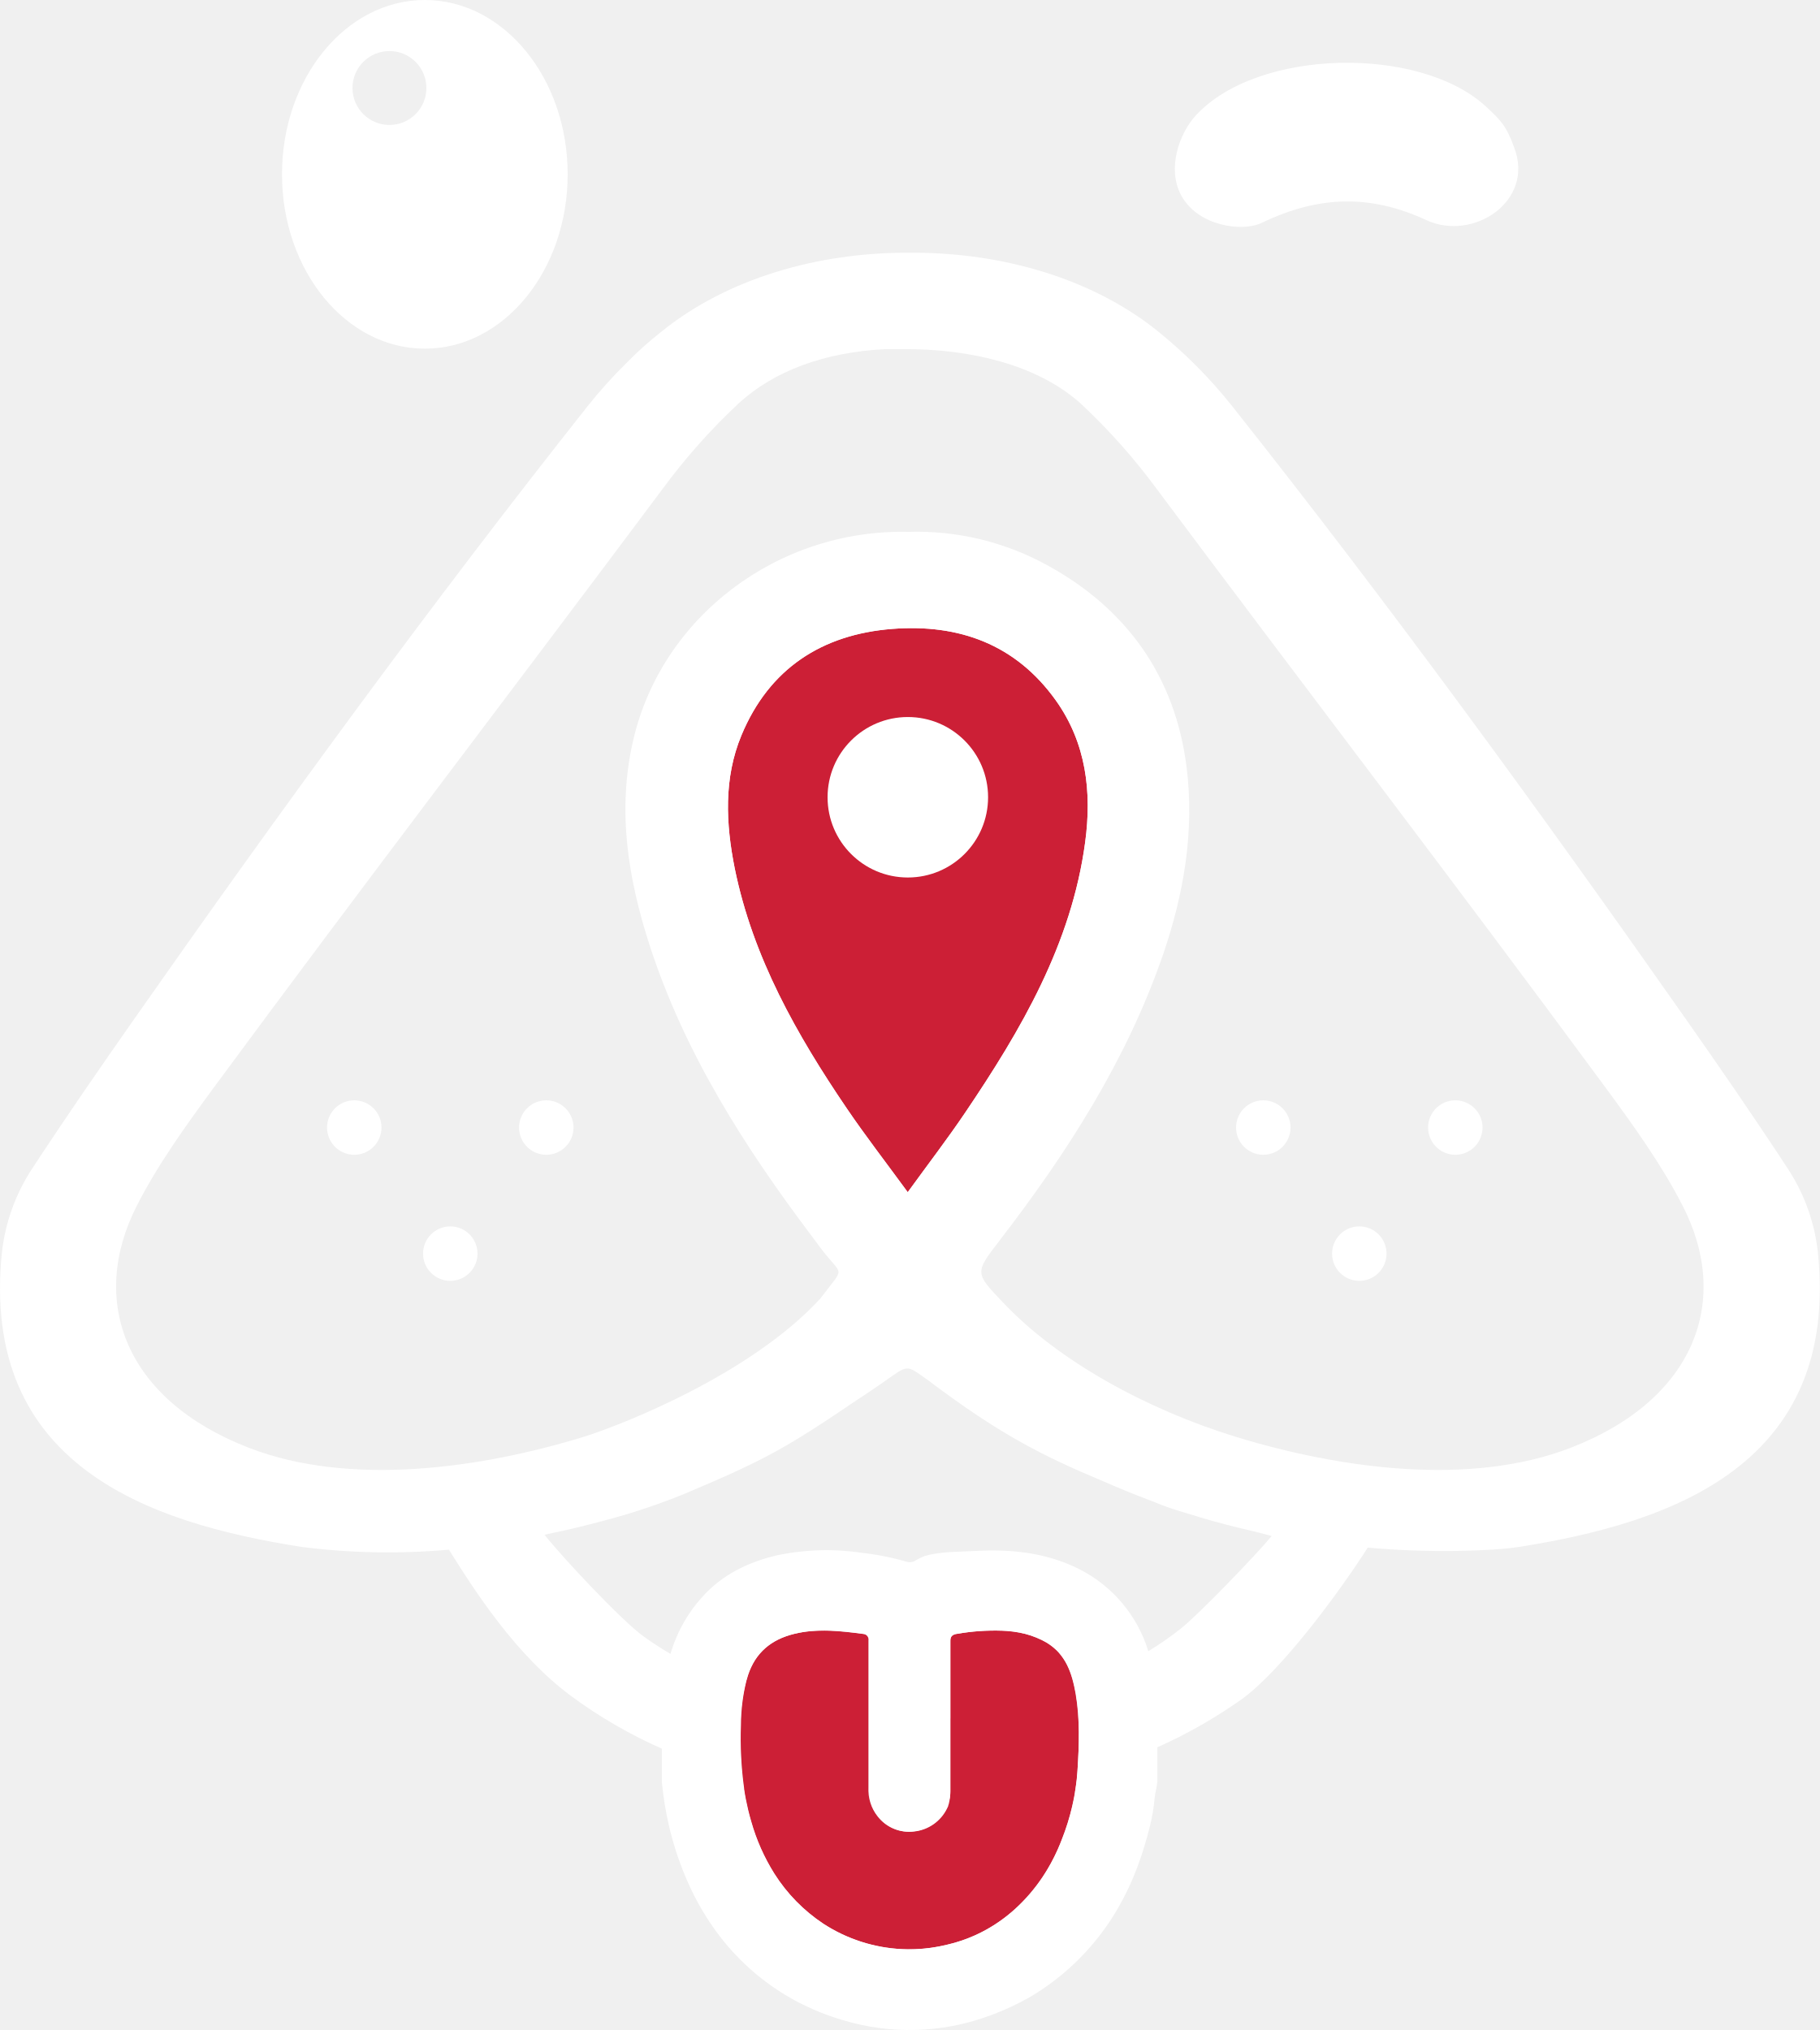
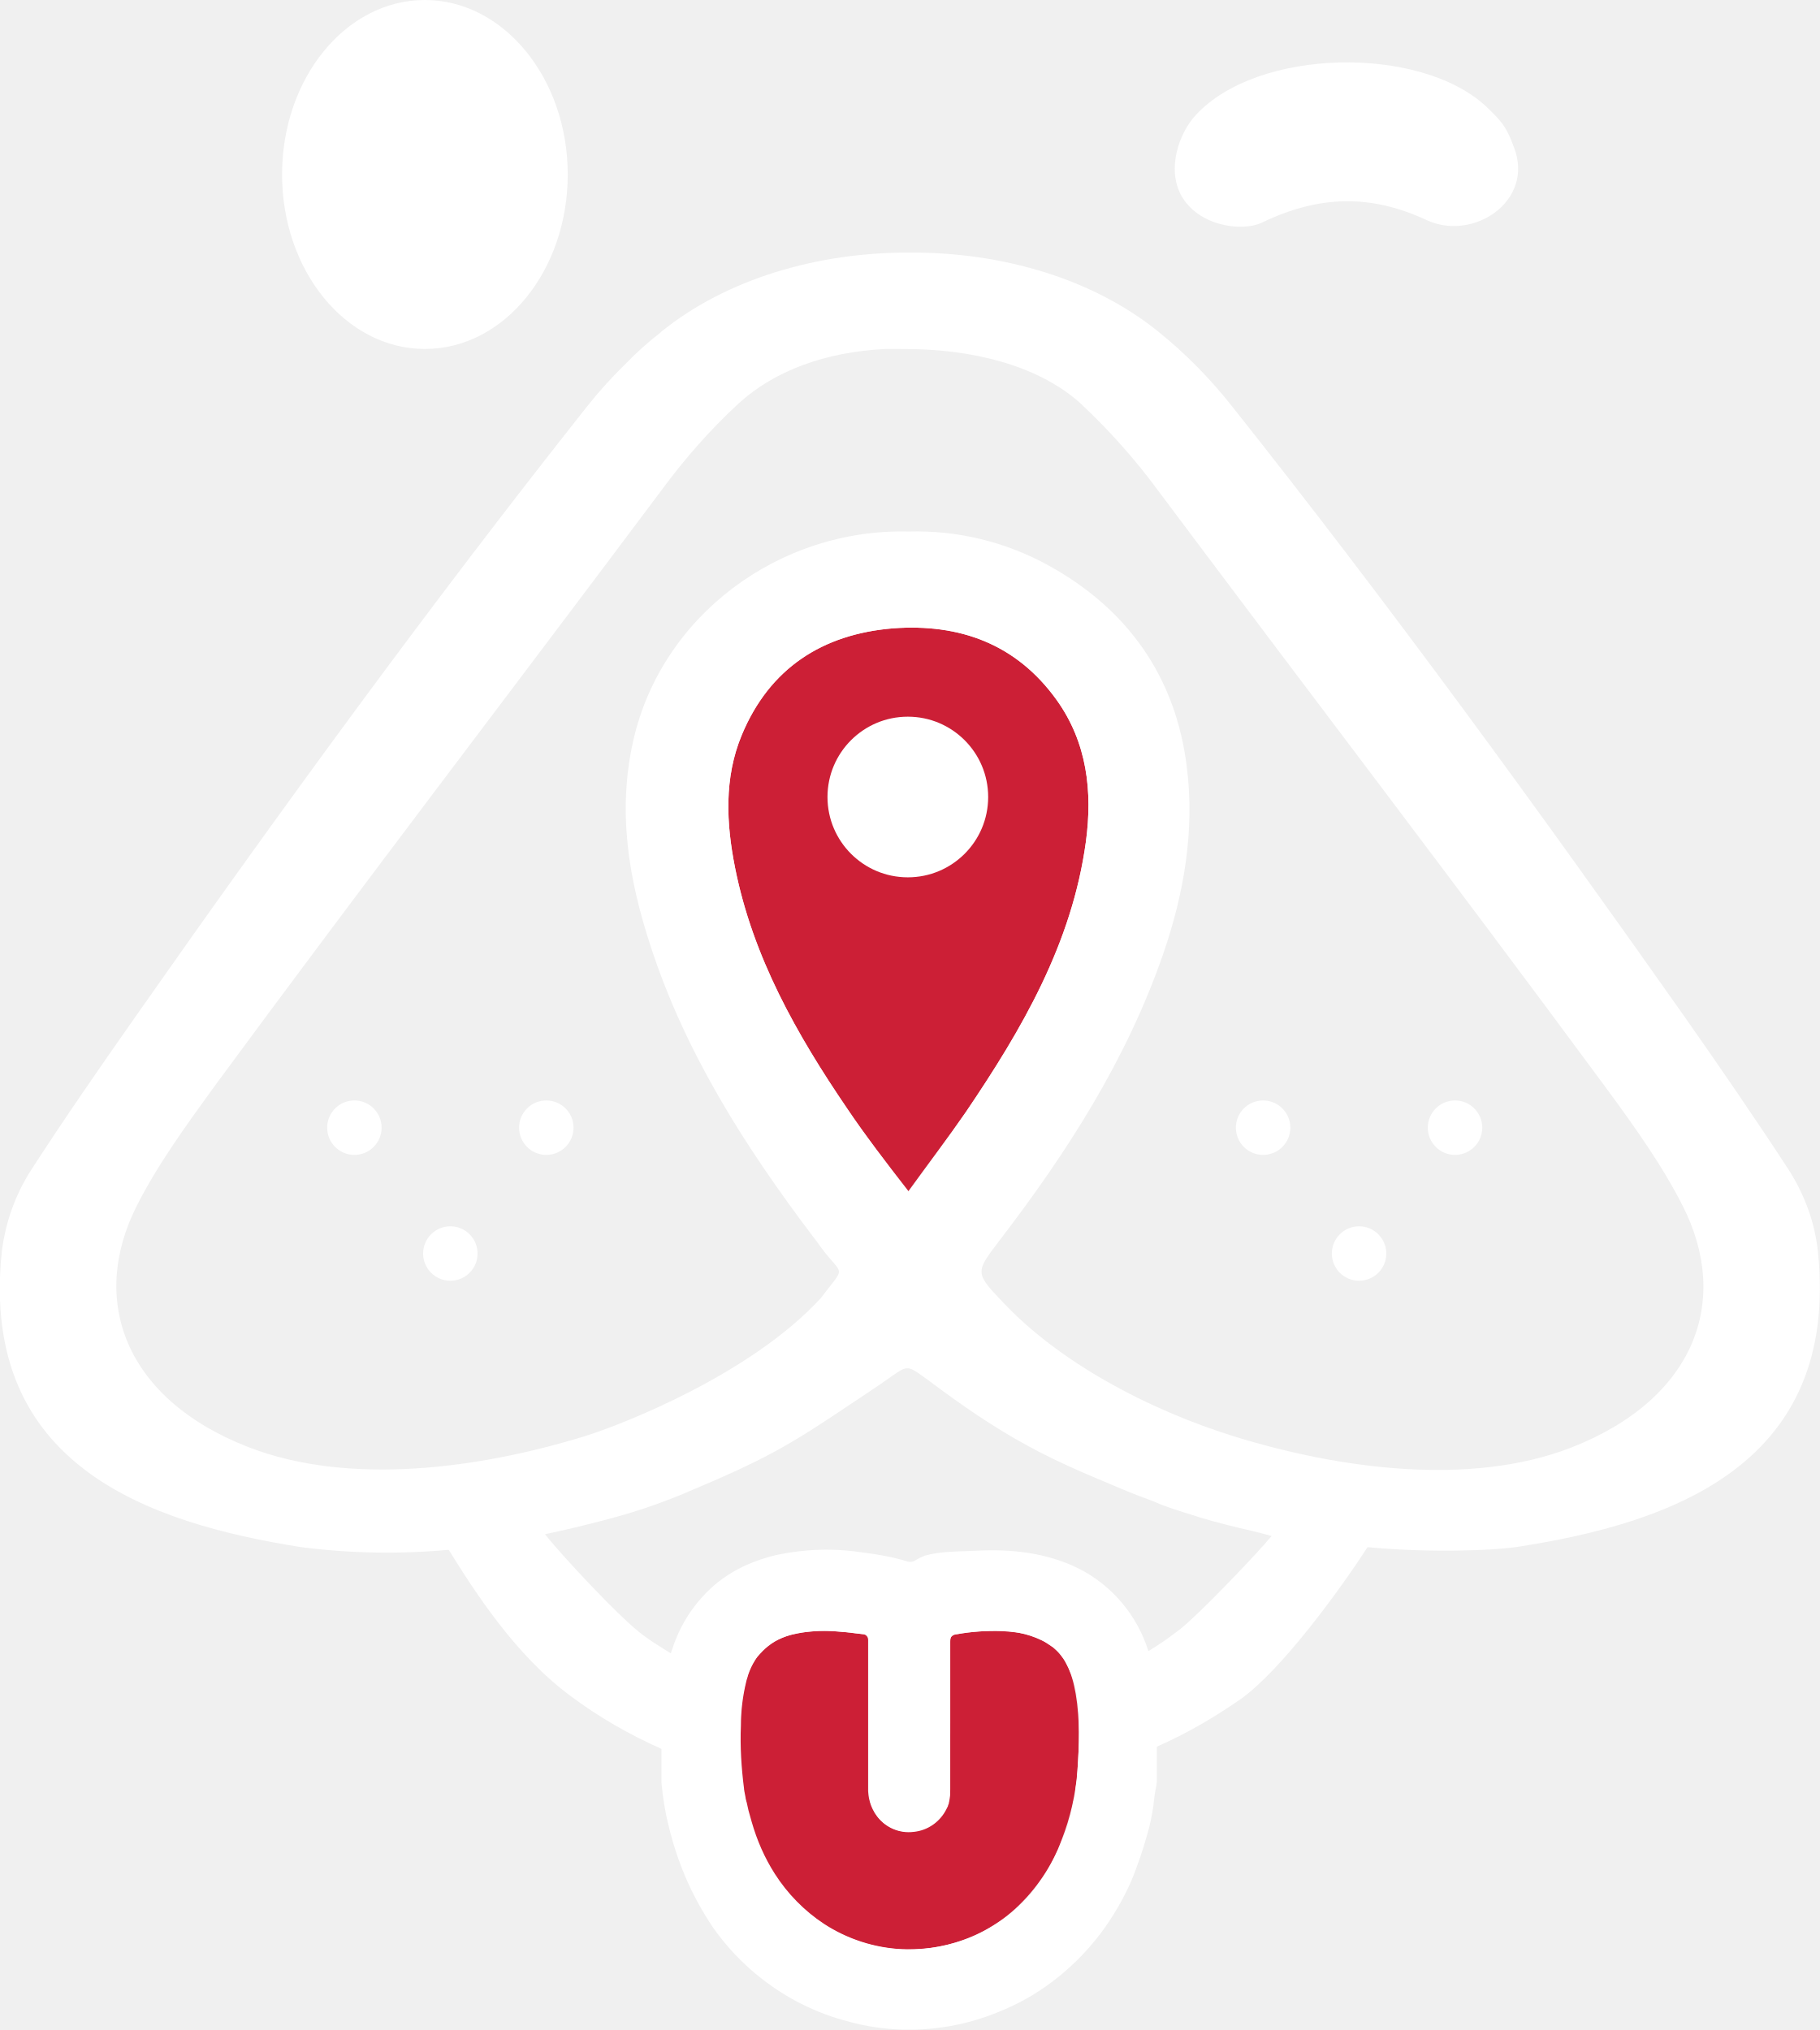
- <svg xmlns="http://www.w3.org/2000/svg" id="Layer_1" data-name="Layer 1" viewBox="0 0 407.72 454.88">
-   <defs>
-     <style>.cls-1{fill:#fff;}.cls-2{fill:#cc1f36;}</style>
-   </defs>
-   <path class="cls-1" d="M95.18,0c-17.68,0-32,17.49-32,39.06s14.33,39.07,32,39.07,32-17.49,32-39.07S112.85,0,95.18,0ZM87.25,28a8.28,8.28,0,1,1,8.28-8.28A8.28,8.28,0,0,1,87.25,28Z" />
-   <path class="cls-1" d="M339.22,33c4.7,12.12-9.22,21.16-19.65,16.33-12.49-5.79-24.05-5.57-36.9.61-4.35,2.1-14.34.75-18.07-6.22-3.19-6-.37-13.86,3.31-17.85,13.87-15.08,50.19-15.68,65-2C336,26.77,337.43,28,339.22,33Z" />
-   <path class="cls-2" d="M203.37,267.15c-5-6.84-9.49-12.65-13.61-18.71-11.27-16.59-21.09-33.91-25.15-53.86-2-10-2.5-20.18,1.5-29.8,6.19-14.92,18-22.64,33.86-23.86,14.89-1.14,27.59,3.46,36.56,16,6.85,9.6,8.11,20.57,6.59,31.82-3.06,22.76-14.33,42-26.91,60.62C212.33,255.11,208.1,260.63,203.37,267.15Z" />
-   <circle class="cls-1" cx="203.39" cy="178.65" r="17.98" />
-   <path class="cls-2" d="M212.9,385.09c0-5.75,0-11.5,0-17.25,0-1.19.4-1.57,1.56-1.74a48.84,48.84,0,0,1,10-.7,20.89,20.89,0,0,1,10.09,2.72c4.21,2.59,5.61,6.78,6.41,11.33,1,5.75.81,11.56.44,17.32a51.27,51.27,0,0,1-3.52,15.41,40.08,40.08,0,0,1-10.53,15.63,33.83,33.83,0,0,1-15.16,7.95,35.18,35.18,0,0,1-27.75-4.68,37.55,37.55,0,0,1-11-11.25,45,45,0,0,1-5.18-11.66c-2.11-7.07-2.55-14.3-2.34-21.61a38.75,38.75,0,0,1,1.62-11.22c1.67-5,5.2-7.95,10.31-9.21s10.35-.68,15.52,0a1.27,1.27,0,0,1,1.2,1.46c0,1.06,0,2.12,0,3.19,0,9.9,0,19.81,0,29.72A9.59,9.59,0,0,0,196.6,407a8.8,8.8,0,0,0,8.07,3.37,9.26,9.26,0,0,0,7.38-5.17,9,9,0,0,0,.84-4.36c0-5.26,0-10.52,0-15.79Z" />
-   <circle class="cls-1" cx="79.37" cy="252.66" r="6.1" />
-   <circle class="cls-1" cx="122.39" cy="252.66" r="6.1" />
-   <circle class="cls-1" cx="100.88" cy="280.91" r="6.1" />
-   <circle class="cls-1" cx="283.03" cy="252.66" r="6.1" />
-   <circle class="cls-1" cx="326.05" cy="252.66" r="6.1" />
-   <circle class="cls-1" cx="304.54" cy="280.91" r="6.1" />
-   <path class="cls-1" d="M407.26,280.44a42.61,42.61,0,0,0-6.49-18.22c-7.53-11.53-15.44-23-23.42-34.36C345.24,182.05,311.46,135.68,276.05,91a107.33,107.33,0,0,0-16.55-16.7c-14.57-11.81-34.93-17.8-55.64-17.67-20.72-.13-41.08,5.86-55.65,17.67l-.21.17a77.7,77.7,0,0,0-7.68,6.9A107.21,107.21,0,0,0,131.66,91c-35.41,44.73-69.19,91.1-101.29,136.91-8,11.4-15.89,22.83-23.43,34.36A42.89,42.89,0,0,0,.45,280.44c-5,48,33,60.84,67.11,66.19a152.92,152.92,0,0,0,33,.62.87.87,0,0,0,.09.11c5.59,8.95,14.84,23.46,27.34,32.71a107.47,107.47,0,0,0,20.3,11.77c0,2.75,0,5.39,0,7.61a76.26,76.26,0,0,0,1.58,9.64,71.29,71.29,0,0,0,3.58,11.15A59.91,59.91,0,0,0,159.88,432a53.5,53.5,0,0,0,18.47,16.4,57.07,57.07,0,0,0,10.71,4.34,51.6,51.6,0,0,0,31.67-.72,58.67,58.67,0,0,0,10.62-4.88,55.16,55.16,0,0,0,19.14-19.59,61.57,61.57,0,0,0,4.34-9.22c1.09-2.93,2-5.91,2.75-8.92a40.19,40.19,0,0,0,1.09-6.37c.12-1.28.51-2.5.62-3.77,0-.53,0-6.18,0-6.68,0-.29,0-.65,0-1.06a111.15,111.15,0,0,0,18.68-10.61c9.09-6.43,22.32-24.5,28.46-34.13,13.65,1.26,28.07.76,33.77-.14C374.26,341.28,412.31,328.4,407.26,280.44ZM241.4,396.77c0,.42-.07.84-.11,1.25h0c0,.59-.11,1.18-.19,1.76v.09c-.07.56-.16,1.12-.25,1.67l0,.2c-.09.52-.19,1-.29,1.56,0,.11-.05.22-.07.32q-.15.72-.33,1.44c0,.16-.08.32-.12.48q-.15.65-.33,1.29c-.07.22-.13.45-.2.67s-.21.74-.33,1.11l-.31.94c-.1.28-.19.56-.28.84-.21.6-.44,1.19-.67,1.79s-.6,1.49-.93,2.22a43.7,43.7,0,0,1-3.41,6.24,38.19,38.19,0,0,1-2.84,3.76,37.07,37.07,0,0,1-6.75,6.11,33.47,33.47,0,0,1-5.58,3.18,33.88,33.88,0,0,1-6.17,2.07,35.94,35.94,0,0,1-10.11,1,35.56,35.56,0,0,1-17.64-5.69,37.58,37.58,0,0,1-11-11.25,45,45,0,0,1-5.17-11.66c-.25-.84-.48-1.69-.68-2.53-.14-.58-.26-1.17-.38-1.75-.05-.25-.11-.49-.16-.73-.15-.77-.28-1.54-.39-2.32l0-.13a81.41,81.41,0,0,1-.71-14.15,42.44,42.44,0,0,1,1.21-9.86c.13-.46.26-.91.41-1.36a15.24,15.24,0,0,1,1.6-3.4,13.66,13.66,0,0,1,1.06-1.41,12.46,12.46,0,0,1,2.59-2.27,14.84,14.84,0,0,1,3.22-1.58,17.13,17.13,0,0,1,1.84-.55,24.08,24.08,0,0,1,3.89-.64,36.48,36.48,0,0,1,5.82,0c1.29.09,2.58.23,3.87.39l1.94.25a1.28,1.28,0,0,1,1.21,1.46v3.19c0,9.9,0,19.81,0,29.72a13.37,13.37,0,0,0,.2,2.39,9.47,9.47,0,0,0,.61,2.11l.09.18a6.72,6.72,0,0,0,.4.75c0,.08.09.16.14.24a8.42,8.42,0,0,0,.64.87,8.79,8.79,0,0,0,8.07,3.37,9.27,9.27,0,0,0,7.38-5.17,5.69,5.69,0,0,0,.26-.56l0-.12c.06-.16.11-.31.16-.46l0-.1c0-.17.09-.33.12-.5v-.05c0-.18.07-.37.1-.56a14.87,14.87,0,0,0,.11-2q0-7.89,0-15.79h0v-1.77c0-2.31,0-4.63,0-6.94,0-2.85,0-5.69,0-8.54a2.62,2.62,0,0,1,0-.41,1.37,1.37,0,0,1,.32-.84,2,2,0,0,1,1.22-.49,48.89,48.89,0,0,1,10-.7,30.1,30.1,0,0,1,3.93.44,18.86,18.86,0,0,1,5,1.62q.6.3,1.17.66a13,13,0,0,1,1.18.83l.16.12c.34.28.66.58,1,.88l.16.18a12.11,12.11,0,0,1,.81,1l.11.15c.26.36.5.72.72,1.09h0c.22.38.41.77.59,1.16a1.42,1.42,0,0,1,.08.18c.17.38.33.76.47,1.16,0,.07.05.15.08.22.14.4.27.8.38,1.21,0,.06,0,.13.05.19.27,1,.48,2,.66,3C242,385.2,241.77,391,241.4,396.77ZM264.47,365a70,70,0,0,1-7.2,5,30.61,30.61,0,0,0-15.63-18.47c-7.31-3.62-15-4.42-23-4-4.2.24-7.95.11-11.53,1.15a15.21,15.21,0,0,0-2,1,2.31,2.31,0,0,1-1.92.29,58.23,58.23,0,0,0-10-2,53.43,53.43,0,0,0-19.12.55c-6.43,1.51-12.25,4.3-16.76,9.35A32.32,32.32,0,0,0,150.4,370c-.07.2-.13.41-.19.61-2.13-1.26-4.17-2.59-6.12-4-5-3.64-18.35-17.92-22.1-22.72q6.45-1.29,12.74-3a143.05,143.05,0,0,0,18.43-6.08c18.3-7.67,23.19-10.53,37.85-20.44q3.41-2.24,6.73-4.53c5.95-4.13,5-4.2,10.23-.53,15.79,11.93,25.45,16.88,39.41,22.7q5.19,2.29,10.67,4.34l1.89.76c1.82.74,4.52,1.58,7.52,2.45l1.2.38c3.95,1.19,7.95,2.23,12,3.14,1.66.42,3.13.8,4.25,1.1C281.75,348.05,268.7,361.66,264.47,365ZM189.76,248.44c-11.27-16.59-21.09-33.91-25.15-53.86-2-10-2.5-20.18,1.5-29.8,6.19-14.92,18-22.64,33.86-23.86,14.89-1.14,27.59,3.46,36.56,16,6.85,9.6,8.11,20.57,6.59,31.82-3.06,22.76-14.33,42-26.91,60.62-3.88,5.74-8.11,11.26-12.84,17.78C198.37,260.31,193.88,254.5,189.76,248.44ZM352,324.38c-22.68,8.83-52,4.67-75.1-2.41-19.75-6.07-39.84-16.93-52.32-30.26-6.25-6.53-6.15-6.56-.6-13.78,15.14-19.67,28.45-40.39,36.6-64.06,4.68-13.64,7.06-27.73,5.26-42-2.53-20.06-13.18-35.27-31-45.1a60.55,60.55,0,0,0-31.28-7.59c-29.25-.69-55.36,19-61.73,46.82-3.61,15.77-1.1,30.94,3.75,45.93C153.4,236,166.8,257,181.88,277c.68.9,1.35,1.8,2,2.69,5,6.66,5.6,3.69-.08,11.28-15.71,17.09-44.6,28.36-53.05,31-23.09,7.08-52.41,11.24-75.1,2.41-27.83-10.83-35.8-33-25-54.2,4.64-9.12,10.95-17.92,17.34-26.6,33.43-45.37,66.6-88.68,100.39-133.93a138.74,138.74,0,0,1,17.07-19.23c8-7.35,19.26-11.47,32.84-12.19l.53,0,1.43,0,1.81,0c15.84-.13,30.11,3.73,39.27,11.51.3.26.6.51.89.78a138.09,138.09,0,0,1,17.07,19.23c33.79,45.25,67,88.56,100.4,133.93,6.39,8.68,12.7,17.48,17.34,26.6C387.84,291.37,379.87,313.55,352,324.38Z" />
+ <svg xmlns="http://www.w3.org/2000/svg" version="1.1" id="Layer_1" x="0px" y="0px" viewBox="0 0 407.7 454.9" style="enable-background:new 0 0 407.7 454.9;" xml:space="preserve">
+   <style type="text/css">
+ 	.st0{fill:#FFFFFF;}
+ 	.st1{fill:#CC1F36;}
+ </style>
+   <path class="st0" d="M95.2,0c-17.7,0-32,17.5-32,39.1s14.3,39.1,32,39.1s32-17.5,32-39.1S112.8,0,95.2,0z" />
+   <path class="st0" d="M339.2,33c4.7,12.1-9.2,21.2-19.6,16.3c-12.5-5.8-24-5.6-36.9,0.6c-4.4,2.1-14.3,0.8-18.1-6.2  c-3.2-6-0.4-13.9,3.3-17.9c13.9-15.1,50.2-15.7,65-2C336,26.8,337.4,28,339.2,33z" />
+   <path class="st1" d="M203.4,267.1c-5-6.8-9.5-12.6-13.6-18.7c-11.3-16.6-21.1-33.9-25.1-53.9c-2-10-2.5-20.2,1.5-29.8  c6.2-14.9,18-22.6,33.9-23.9c14.9-1.1,27.6,3.5,36.6,16c6.9,9.6,8.1,20.6,6.6,31.8c-3.1,22.8-14.3,42-26.9,60.6  C212.3,255.1,208.1,260.6,203.4,267.1z" />
+   <circle class="st0" cx="203.4" cy="178.6" r="18" />
+   <path class="st1" d="M212.9,385.1c0-5.8,0-11.5,0-17.2c0-1.2,0.4-1.6,1.6-1.7c3.3-0.6,6.7-0.8,10-0.7c3.5,0,7,1,10.1,2.7  c4.2,2.6,5.6,6.8,6.4,11.3c1,5.8,0.8,11.6,0.4,17.3c-0.4,5.3-1.6,10.5-3.5,15.4c-2.2,6-5.8,11.3-10.5,15.6c-4.3,3.9-9.5,6.6-15.2,8  c-9.5,2.4-19.6,0.7-27.8-4.7c-4.4-2.9-8.2-6.8-11-11.2c-2.3-3.6-4-7.5-5.2-11.7c-2.1-7.1-2.6-14.3-2.3-21.6c0-3.8,0.5-7.6,1.6-11.2  c1.7-5,5.2-8,10.3-9.2s10.4-0.7,15.5,0c0.7,0,1.2,0.6,1.2,1.3c0,0,0,0.1,0,0.1c0,1.1,0,2.1,0,3.2c0,9.9,0,19.8,0,29.7  c-0.1,2.3,0.6,4.7,2,6.5c1.9,2.5,5,3.8,8.1,3.4c3.2-0.3,6-2.3,7.4-5.2c0.6-1.4,0.9-2.9,0.8-4.4C212.9,395.6,212.9,390.3,212.9,385.1  L212.9,385.1z" />
+   <circle class="st0" cx="79.4" cy="252.7" r="6.1" />
+   <circle class="st0" cx="122.4" cy="252.7" r="6.1" />
+   <circle class="st0" cx="100.9" cy="280.9" r="6.1" />
+   <circle class="st0" cx="283" cy="252.7" r="6.1" />
+   <circle class="st0" cx="326" cy="252.7" r="6.1" />
+   <circle class="st0" cx="304.5" cy="280.9" r="6.1" />
+   <path class="st0" d="M407.3,280.4c-0.7-6.5-3-12.7-6.5-18.2c-7.5-11.5-15.4-23-23.4-34.4C345.2,182.1,311.5,135.7,276,91  c-4.9-6.2-10.4-11.8-16.5-16.7c-14.6-11.8-34.9-17.8-55.6-17.7c-20.7-0.1-41.1,5.9-55.7,17.7l-0.2,0.2c-2.7,2.1-5.3,4.4-7.7,6.9  c-3.1,3-6,6.2-8.7,9.6c-35.4,44.7-69.2,91.1-101.3,136.9c-8,11.4-15.9,22.8-23.4,34.4c-3.5,5.5-5.7,11.7-6.5,18.2  c-5,48,33,60.8,67.1,66.2c10.9,1.4,22,1.6,33,0.6c0,0,0.1,0.1,0.1,0.1c5.6,9,14.8,23.5,27.3,32.7c6.3,4.7,13.1,8.6,20.3,11.8  c0,2.8,0,5.4,0,7.6c0.3,3.2,0.8,6.5,1.6,9.6c0.9,3.8,2.1,7.5,3.6,11.1c1.7,4.1,3.9,8.1,6.4,11.8c4.8,6.8,11.1,12.4,18.5,16.4  c3.4,1.8,7,3.3,10.7,4.3c10.4,3.1,21.4,2.8,31.7-0.7c3.7-1.3,7.3-2.9,10.6-4.9c7.9-4.8,14.5-11.6,19.1-19.6c1.7-2.9,3.2-6,4.3-9.2  c1.1-2.9,2-5.9,2.8-8.9c0.5-2.1,0.9-4.2,1.1-6.4c0.1-1.3,0.5-2.5,0.6-3.8c0-0.5,0-6.2,0-6.7c0-0.3,0-0.6,0-1.1  c6.6-2.9,12.8-6.5,18.7-10.6c9.1-6.4,22.3-24.5,28.5-34.1c13.6,1.3,28.1,0.8,33.8-0.1C374.3,341.3,412.3,328.4,407.3,280.4z   M241.4,396.8c0,0.4-0.1,0.8-0.1,1.2l0,0c0,0.6-0.1,1.2-0.2,1.8v0.1c-0.1,0.6-0.2,1.1-0.2,1.7v0.2c-0.1,0.5-0.2,1-0.3,1.6  c0,0.1-0.1,0.2-0.1,0.3c-0.1,0.5-0.2,1-0.3,1.4c0,0.2-0.1,0.3-0.1,0.5c-0.1,0.4-0.2,0.9-0.3,1.3c-0.1,0.2-0.1,0.5-0.2,0.7  s-0.2,0.7-0.3,1.1l-0.3,0.9c-0.1,0.3-0.2,0.6-0.3,0.8c-0.2,0.6-0.4,1.2-0.7,1.8s-0.6,1.5-0.9,2.2c-1,2.2-2.1,4.3-3.4,6.2  c-0.9,1.3-1.8,2.6-2.8,3.8c-2,2.3-4.3,4.4-6.8,6.1c-1.8,1.2-3.6,2.3-5.6,3.2c-2,0.9-4.1,1.6-6.2,2.1c-3.3,0.8-6.7,1.1-10.1,1  c-6.3-0.3-12.4-2.3-17.6-5.7c-4.4-2.9-8.2-6.8-11-11.2c-2.3-3.6-4-7.5-5.2-11.7c-0.2-0.8-0.5-1.7-0.7-2.5c-0.1-0.6-0.3-1.2-0.4-1.8  c-0.1-0.2-0.1-0.5-0.2-0.7c-0.1-0.8-0.3-1.5-0.4-2.3v-0.1c-0.6-4.7-0.9-9.4-0.7-14.1c0-3.3,0.4-6.6,1.2-9.9c0.1-0.5,0.3-0.9,0.4-1.4  c0.4-1.2,0.9-2.3,1.6-3.4c0.3-0.5,0.7-1,1.1-1.4c0.8-0.9,1.6-1.6,2.6-2.3c1-0.7,2.1-1.2,3.2-1.6c0.6-0.2,1.2-0.4,1.8-0.5  c1.3-0.3,2.6-0.5,3.9-0.6c1.9-0.2,3.9-0.2,5.8,0c1.3,0.1,2.6,0.2,3.9,0.4l1.9,0.2c0.7,0,1.3,0.6,1.2,1.3c0,0,0,0.1,0,0.1v3.2  c0,9.9,0,19.8,0,29.7c0,0.8,0.1,1.6,0.2,2.4c0.1,0.7,0.3,1.4,0.6,2.1l0.1,0.2c0.1,0.3,0.3,0.5,0.4,0.8c0,0.1,0.1,0.2,0.1,0.2  c0.2,0.3,0.4,0.6,0.6,0.9c1.9,2.5,5,3.8,8.1,3.4c3.2-0.3,6-2.3,7.4-5.2c0.1-0.2,0.2-0.4,0.3-0.6v-0.1c0.1-0.2,0.1-0.3,0.2-0.5V404  c0-0.2,0.1-0.3,0.1-0.5v0c0-0.2,0.1-0.4,0.1-0.6c0.1-0.7,0.1-1.3,0.1-2c0-5.3,0-10.5,0-15.8l0,0v-1.8c0-2.3,0-4.6,0-6.9  c0-2.9,0-5.7,0-8.5c0-0.1,0-0.3,0-0.4c0-0.3,0.1-0.6,0.3-0.8c0.3-0.3,0.8-0.5,1.2-0.5c3.3-0.6,6.7-0.8,10-0.7  c1.3,0.1,2.6,0.2,3.9,0.4c1.7,0.3,3.4,0.8,5,1.6c0.4,0.2,0.8,0.4,1.2,0.7c0.4,0.3,0.8,0.5,1.2,0.8l0.2,0.1c0.3,0.3,0.7,0.6,1,0.9  l0.2,0.2c0.3,0.3,0.6,0.7,0.8,1l0.1,0.1c0.3,0.4,0.5,0.7,0.7,1.1l0,0c0.2,0.4,0.4,0.8,0.6,1.2c0,0.1,0.1,0.1,0.1,0.2  c0.2,0.4,0.3,0.8,0.5,1.2c0,0.1,0.1,0.1,0.1,0.2c0.1,0.4,0.3,0.8,0.4,1.2c0,0.1,0,0.1,0.1,0.2c0.3,1,0.5,2,0.7,3  C242,385.2,241.8,391,241.4,396.8z M264.5,365c-2.3,1.8-4.7,3.5-7.2,5c-2.5-8-8.1-14.7-15.6-18.5c-7.3-3.6-15-4.4-23-4  c-4.2,0.2-7.9,0.1-11.5,1.1c-0.7,0.3-1.4,0.6-2,1c-0.6,0.4-1.3,0.5-1.9,0.3c-3.3-1-6.6-1.6-10-2c-6.4-1-12.8-0.8-19.1,0.5  c-6.4,1.5-12.2,4.3-16.8,9.4c-3.2,3.5-5.5,7.6-6.9,12.1c-0.1,0.2-0.1,0.4-0.2,0.6c-2.1-1.3-4.2-2.6-6.1-4  c-5-3.6-18.3-17.9-22.1-22.7c4.3-0.9,8.5-1.9,12.7-3c6.3-1.6,12.4-3.6,18.4-6.1c18.3-7.7,23.2-10.5,37.9-20.4c2.3-1.5,4.5-3,6.7-4.5  c5.9-4.1,5-4.2,10.2-0.5c15.8,11.9,25.4,16.9,39.4,22.7c3.5,1.5,7,3,10.7,4.3l1.9,0.8c1.8,0.7,4.5,1.6,7.5,2.5l1.2,0.4  c4,1.2,8,2.2,12,3.1c1.7,0.4,3.1,0.8,4.2,1.1C281.8,348,268.7,361.7,264.5,365z M189.8,248.4c-11.3-16.6-21.1-33.9-25.1-53.9  c-2-10-2.5-20.2,1.5-29.8c6.2-14.9,18-22.6,33.9-23.9c14.9-1.1,27.6,3.5,36.6,16c6.9,9.6,8.1,20.6,6.6,31.8  c-3.1,22.8-14.3,42-26.9,60.6c-3.9,5.7-8.1,11.3-12.8,17.8C198.4,260.3,193.9,254.5,189.8,248.4z M352,324.4  c-22.7,8.8-52,4.7-75.1-2.4c-19.8-6.1-39.8-16.9-52.3-30.3c-6.2-6.5-6.1-6.6-0.6-13.8c15.1-19.7,28.4-40.4,36.6-64.1  c4.7-13.6,7.1-27.7,5.3-42c-2.5-20.1-13.2-35.3-31-45.1c-9.6-5.3-20.4-7.9-31.3-7.6c-29.2-0.7-55.4,19-61.7,46.8  c-3.6,15.8-1.1,30.9,3.8,45.9c7.8,24.1,21.2,45.1,36.3,65.1c0.7,0.9,1.4,1.8,2,2.7c5,6.7,5.6,3.7-0.1,11.3  c-15.7,17.1-44.6,28.4-53.1,31c-23.1,7.1-52.4,11.2-75.1,2.4c-27.8-10.8-35.8-33-25-54.2c4.6-9.1,11-17.9,17.3-26.6  c33.4-45.4,66.6-88.7,100.4-133.9c5.1-6.9,10.8-13.4,17.1-19.2c8-7.3,19.3-11.5,32.8-12.2h0.5h1.4h1.8c15.8-0.1,30.1,3.7,39.3,11.5  c0.3,0.3,0.6,0.5,0.9,0.8c6.3,5.9,12,12.3,17.1,19.2c33.8,45.2,67,88.6,100.4,133.9c6.4,8.7,12.7,17.5,17.3,26.6  C387.8,291.4,379.9,313.5,352,324.4z" />
</svg>
